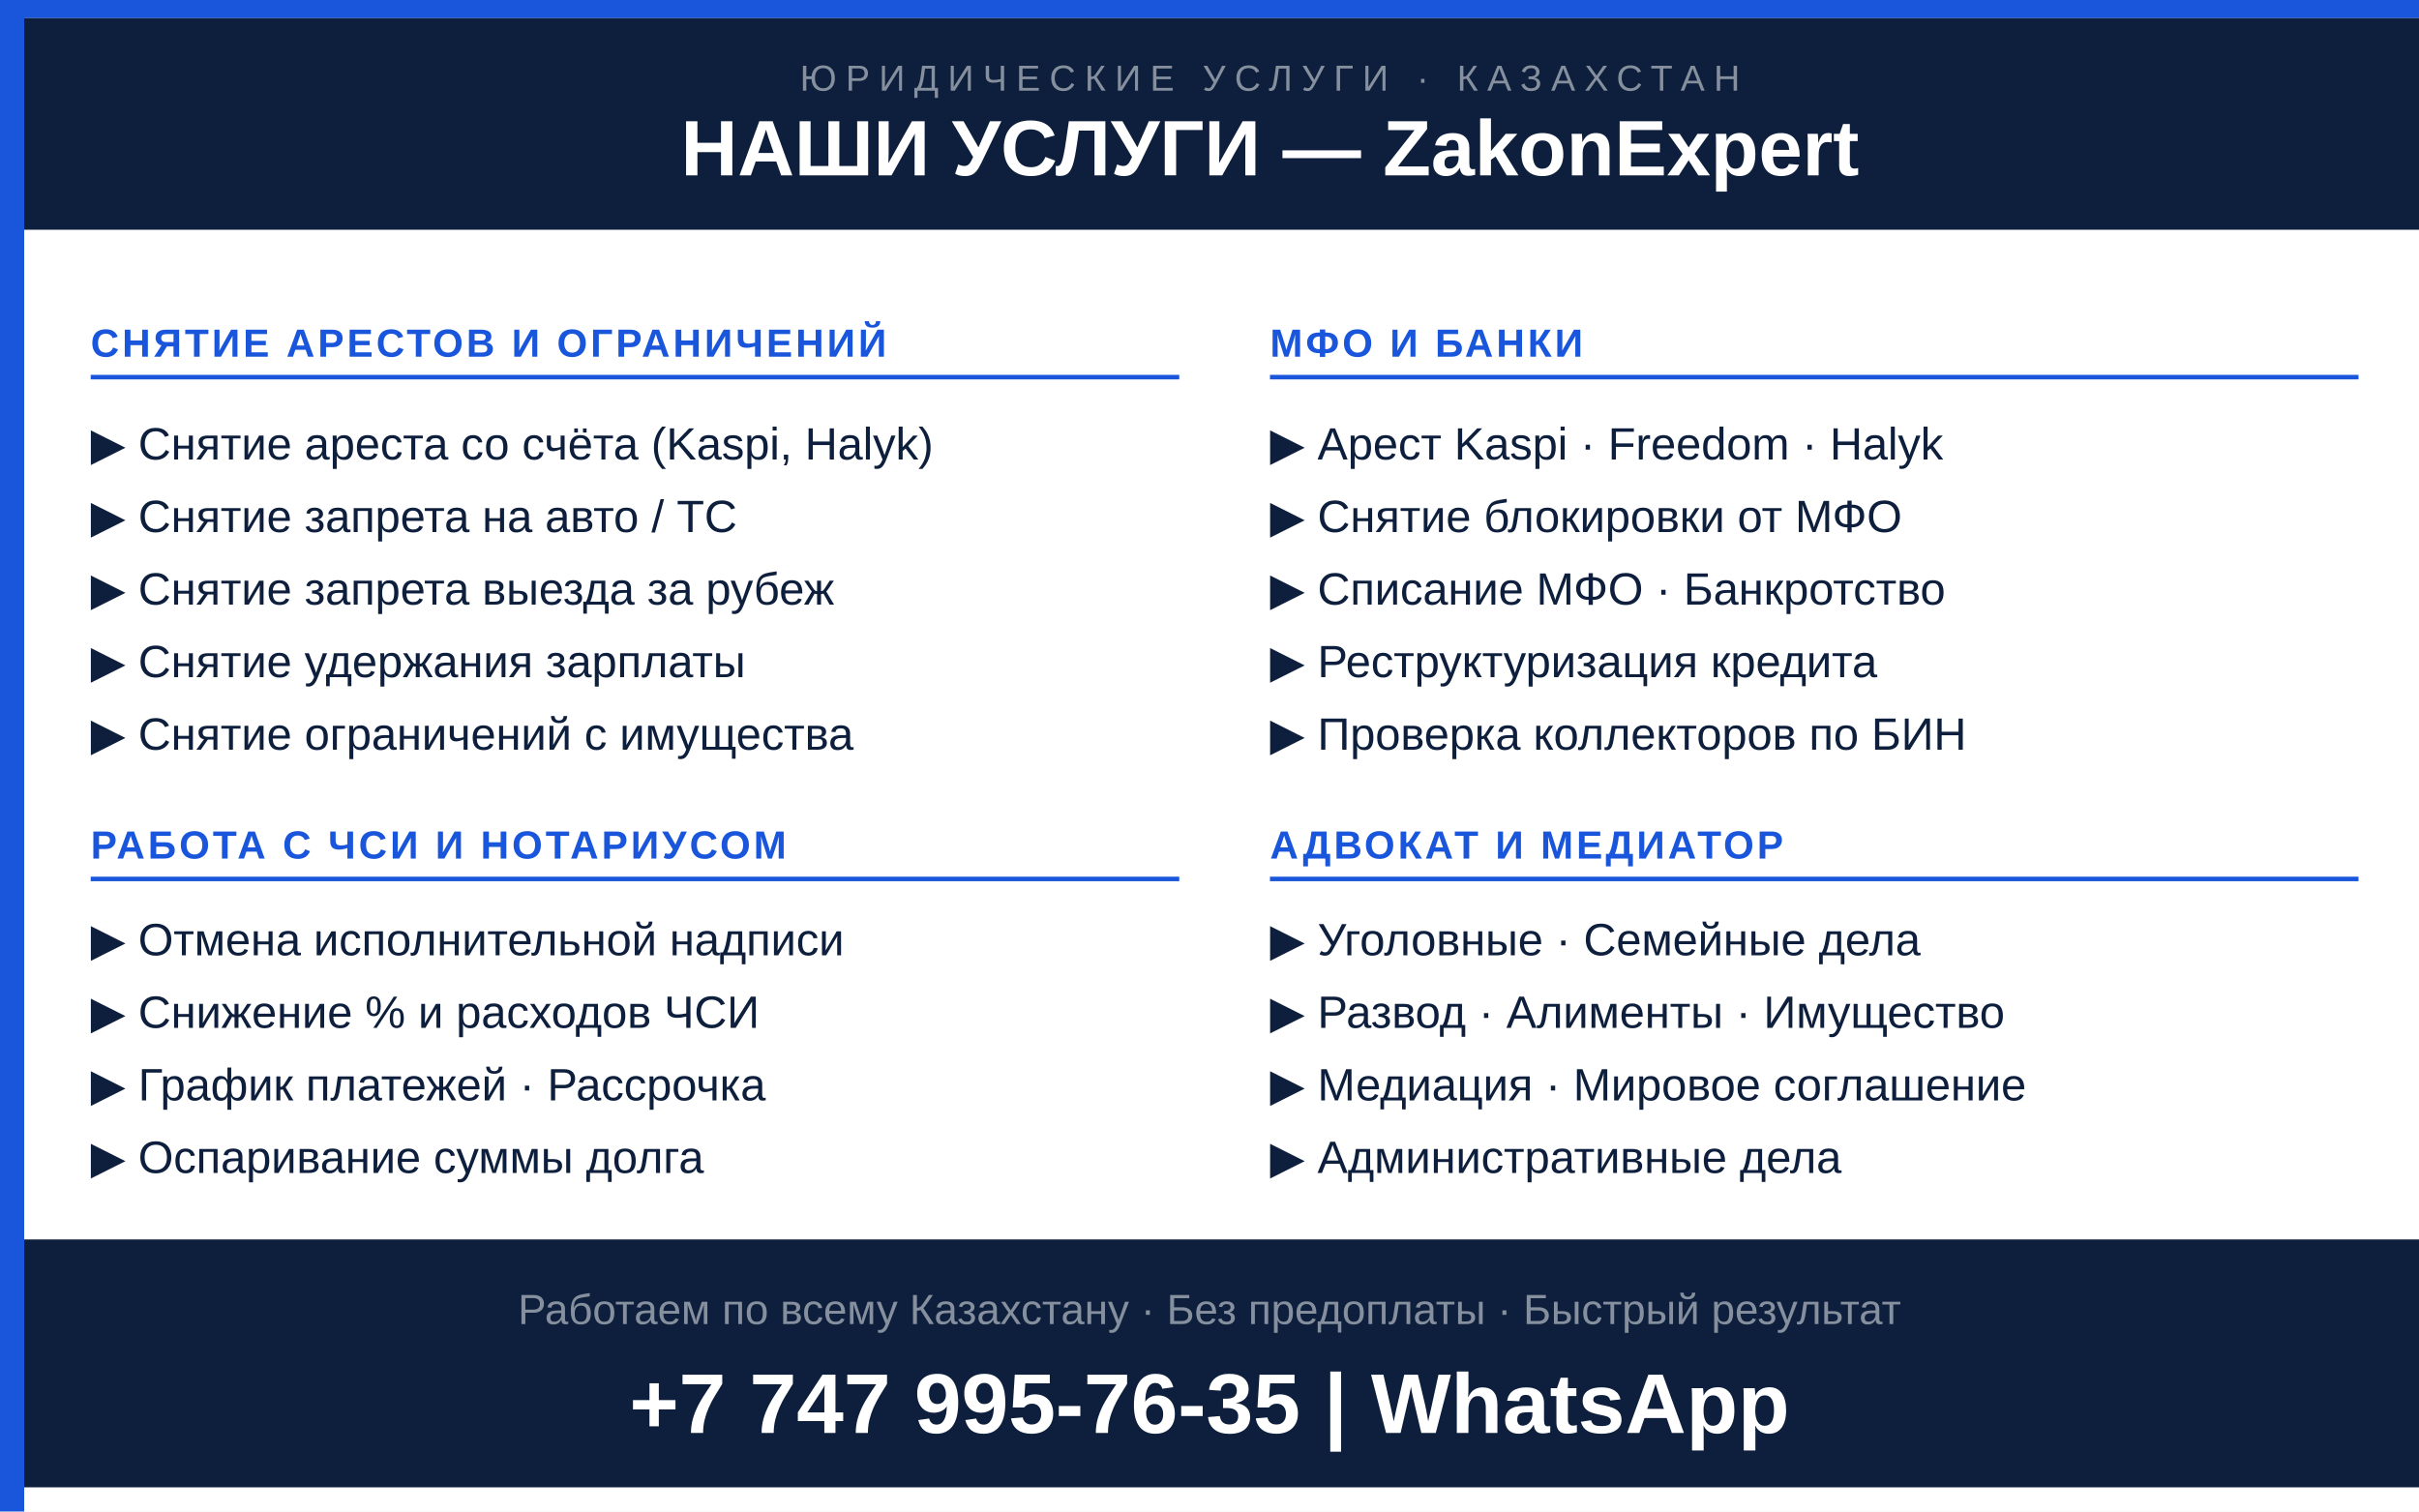
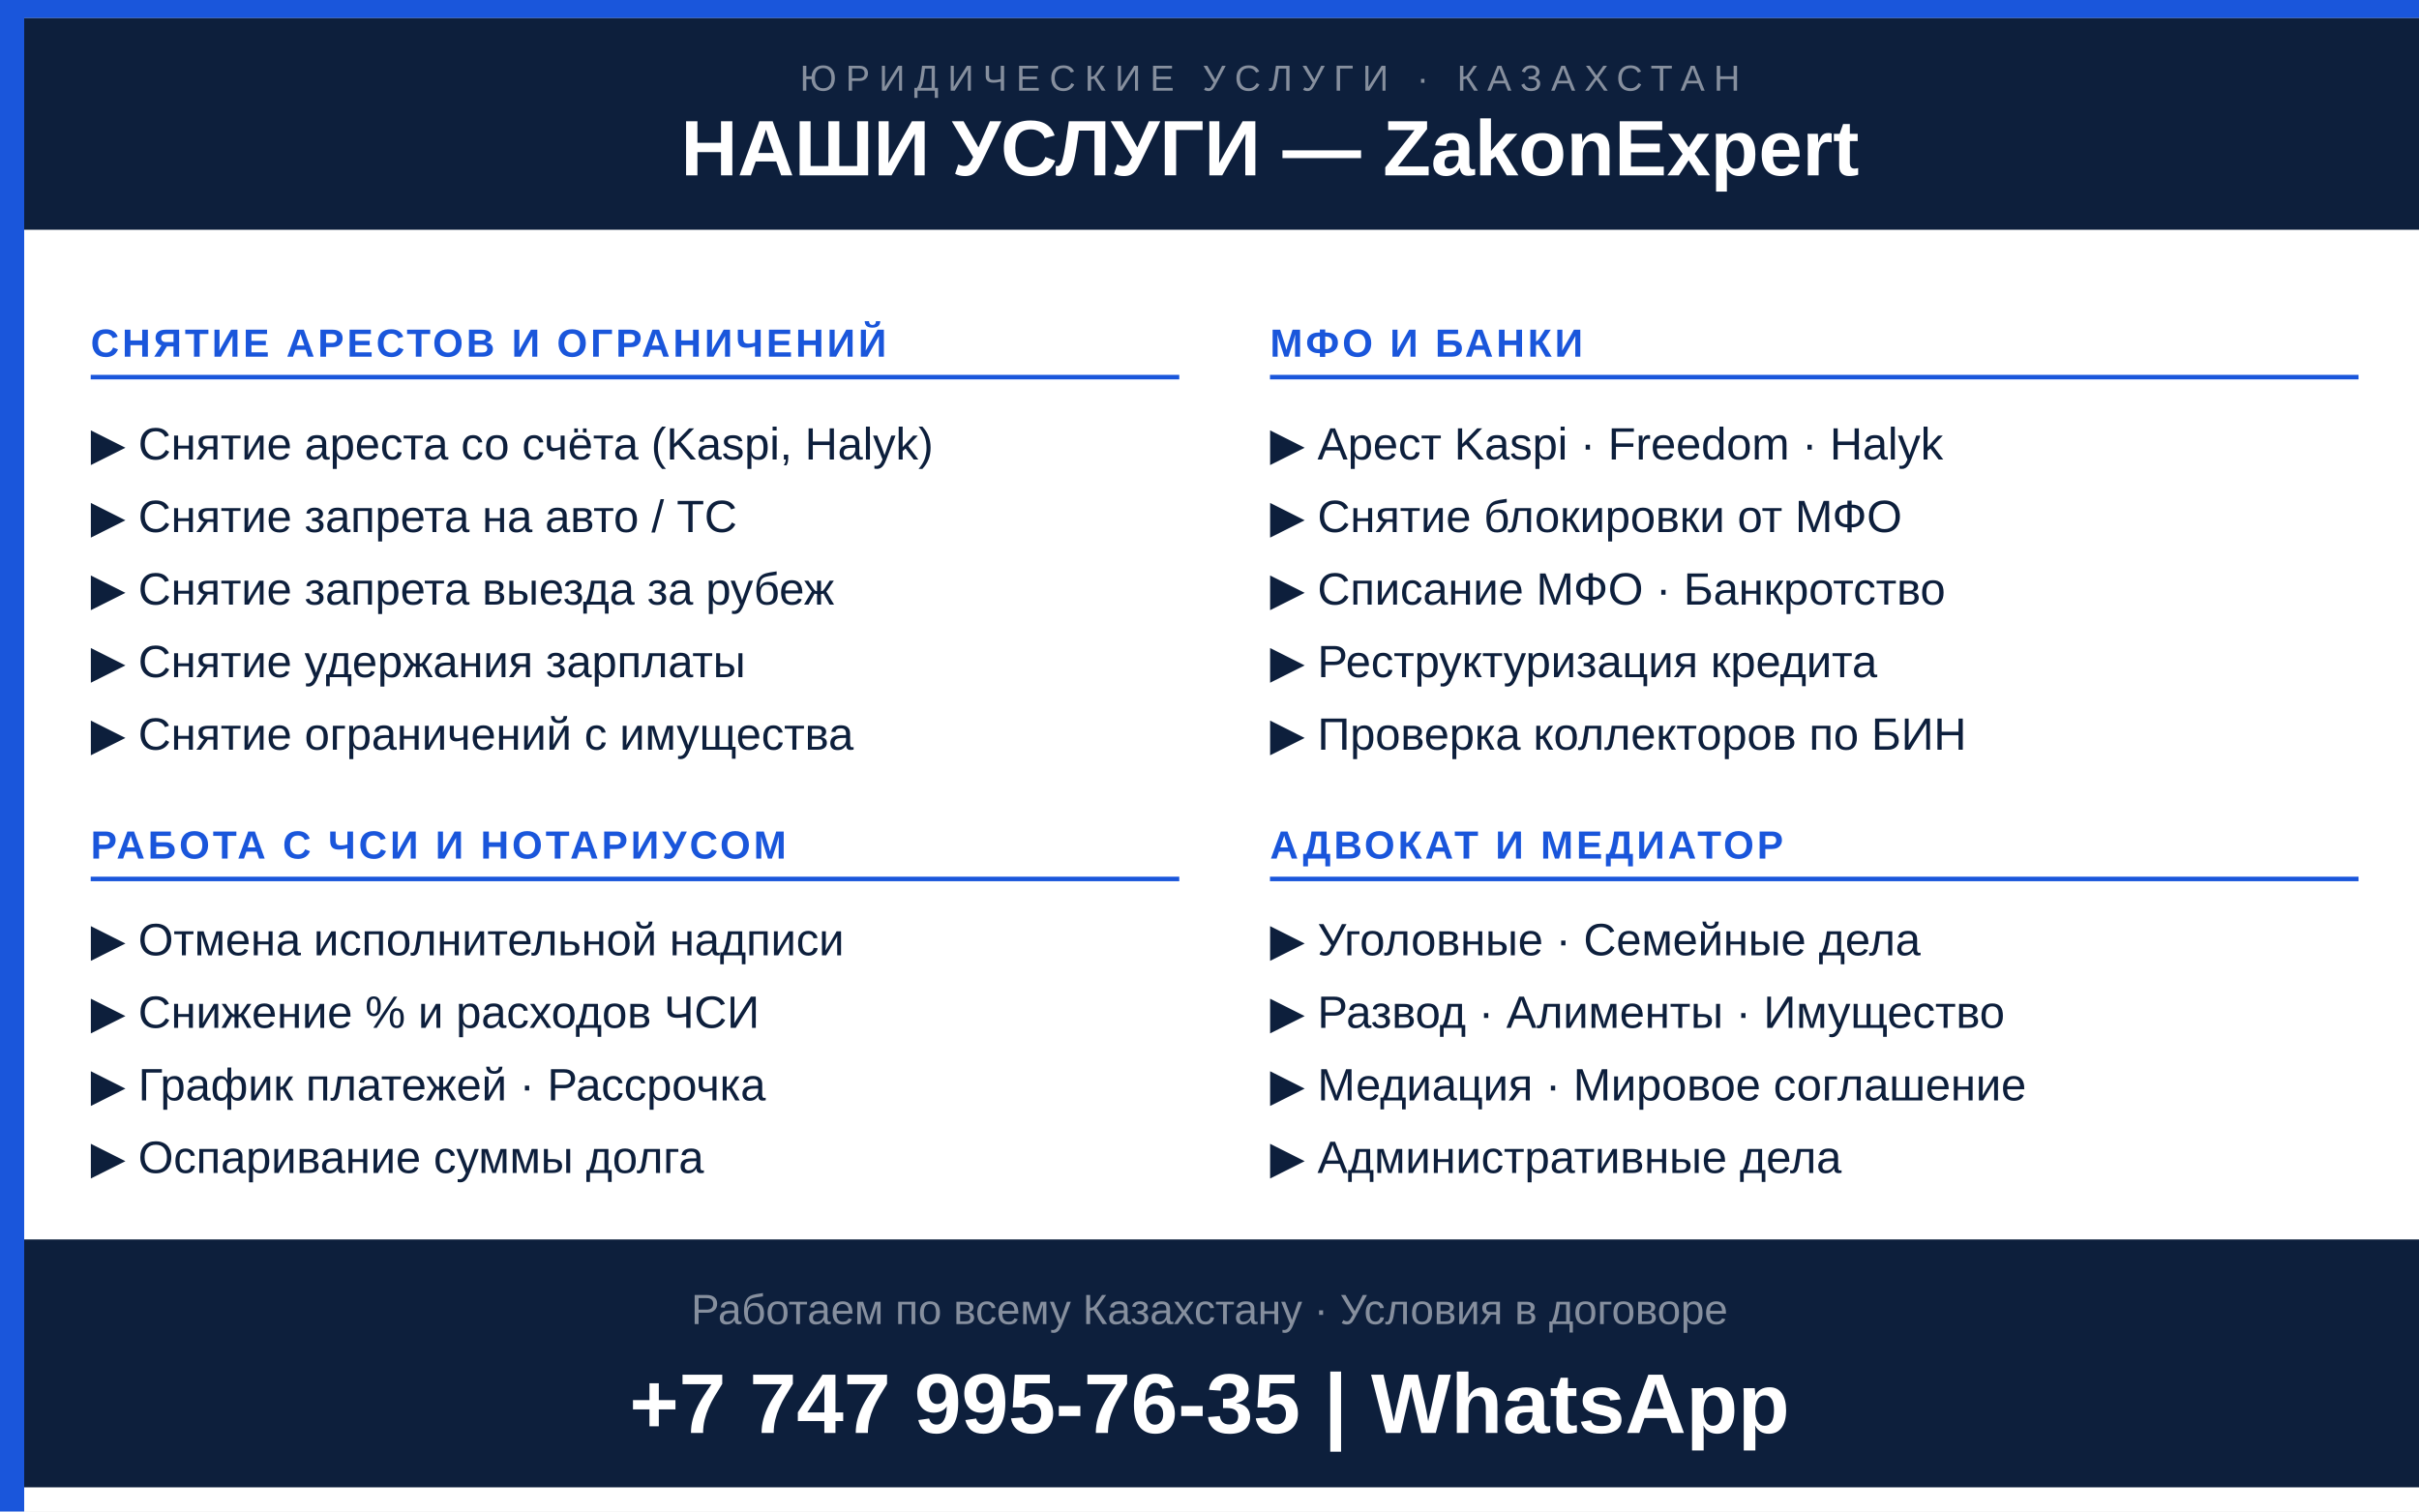
<svg xmlns="http://www.w3.org/2000/svg" viewBox="0 0 800 500" width="800" height="500">
  <rect width="800" height="500" fill="#ffffff" />
  <rect width="8" height="500" fill="#1a56db" />
  <rect width="800" height="6" fill="#1a56db" />
  <rect x="8" y="6" width="792" height="70" fill="#0d1f3c" />
  <text x="420" y="30" text-anchor="middle" font-family="Arial,sans-serif" font-size="12" fill="rgba(255,255,255,0.5)" letter-spacing="3">ЮРИДИЧЕСКИЕ УСЛУГИ · КАЗАХСТАН</text>
  <text x="420" y="58" text-anchor="middle" font-family="Arial Black,Arial,sans-serif" font-size="26" font-weight="900" fill="#ffffff">НАШИ УСЛУГИ — ZakonExpert</text>
  <text x="30" y="118" font-family="Arial,sans-serif" font-size="13" font-weight="700" fill="#1a56db" letter-spacing="1">СНЯТИЕ АРЕСТОВ И ОГРАНИЧЕНИЙ</text>
  <rect x="30" y="124" width="360" height="1.5" fill="#1a56db" />
  <text x="30" y="152" font-family="Arial,sans-serif" font-size="15" fill="#0d1f3c">▶  Снятие ареста со счёта (Kaspi, Halyk)</text>
  <text x="30" y="176" font-family="Arial,sans-serif" font-size="15" fill="#0d1f3c">▶  Снятие запрета на авто / ТС</text>
  <text x="30" y="200" font-family="Arial,sans-serif" font-size="15" fill="#0d1f3c">▶  Снятие запрета выезда за рубеж</text>
  <text x="30" y="224" font-family="Arial,sans-serif" font-size="15" fill="#0d1f3c">▶  Снятие удержания зарплаты</text>
  <text x="30" y="248" font-family="Arial,sans-serif" font-size="15" fill="#0d1f3c">▶  Снятие ограничений с имущества</text>
  <text x="30" y="284" font-family="Arial,sans-serif" font-size="13" font-weight="700" fill="#1a56db" letter-spacing="1">РАБОТА С ЧСИ И НОТАРИУСОМ</text>
  <rect x="30" y="290" width="360" height="1.5" fill="#1a56db" />
  <text x="30" y="316" font-family="Arial,sans-serif" font-size="15" fill="#0d1f3c">▶  Отмена исполнительной надписи</text>
  <text x="30" y="340" font-family="Arial,sans-serif" font-size="15" fill="#0d1f3c">▶  Снижение % и расходов ЧСИ</text>
  <text x="30" y="364" font-family="Arial,sans-serif" font-size="15" fill="#0d1f3c">▶  График платежей · Рассрочка</text>
  <text x="30" y="388" font-family="Arial,sans-serif" font-size="15" fill="#0d1f3c">▶  Оспаривание суммы долга</text>
  <text x="420" y="118" font-family="Arial,sans-serif" font-size="13" font-weight="700" fill="#1a56db" letter-spacing="1">МФО И БАНКИ</text>
  <rect x="420" y="124" width="360" height="1.5" fill="#1a56db" />
  <text x="420" y="152" font-family="Arial,sans-serif" font-size="15" fill="#0d1f3c">▶  Арест Kaspi · Freedom · Halyk</text>
  <text x="420" y="176" font-family="Arial,sans-serif" font-size="15" fill="#0d1f3c">▶  Снятие блокировки от МФО</text>
  <text x="420" y="200" font-family="Arial,sans-serif" font-size="15" fill="#0d1f3c">▶  Списание МФО · Банкротство</text>
  <text x="420" y="224" font-family="Arial,sans-serif" font-size="15" fill="#0d1f3c">▶  Реструктуризация кредита</text>
  <text x="420" y="248" font-family="Arial,sans-serif" font-size="15" fill="#0d1f3c">▶  Проверка коллекторов по БИН</text>
  <text x="420" y="284" font-family="Arial,sans-serif" font-size="13" font-weight="700" fill="#1a56db" letter-spacing="1">АДВОКАТ И МЕДИАТОР</text>
  <rect x="420" y="290" width="360" height="1.5" fill="#1a56db" />
  <text x="420" y="316" font-family="Arial,sans-serif" font-size="15" fill="#0d1f3c">▶  Уголовные · Семейные дела</text>
  <text x="420" y="340" font-family="Arial,sans-serif" font-size="15" fill="#0d1f3c">▶  Развод · Алименты · Имущество</text>
  <text x="420" y="364" font-family="Arial,sans-serif" font-size="15" fill="#0d1f3c">▶  Медиация · Мировое соглашение</text>
  <text x="420" y="388" font-family="Arial,sans-serif" font-size="15" fill="#0d1f3c">▶  Административные дела</text>
  <rect x="8" y="410" width="792" height="82" fill="#0d1f3c" />
-   <text x="400" y="438" text-anchor="middle" font-family="Arial,sans-serif" font-size="14" fill="rgba(255,255,255,0.5)">Работаем по всему Казахстану · Без предоплаты · Быстрый результат</text>
+   <text x="400" y="438" text-anchor="middle" font-family="Arial,sans-serif" font-size="14" fill="rgba(255,255,255,0.5)">Работаем по всему Казахстану · Условия в договоре</text>
  <text x="400" y="474" text-anchor="middle" font-family="Arial Black,Arial,sans-serif" font-size="28" font-weight="900" fill="#ffffff">+7 747 995-76-35  |  WhatsApp</text>
</svg>
